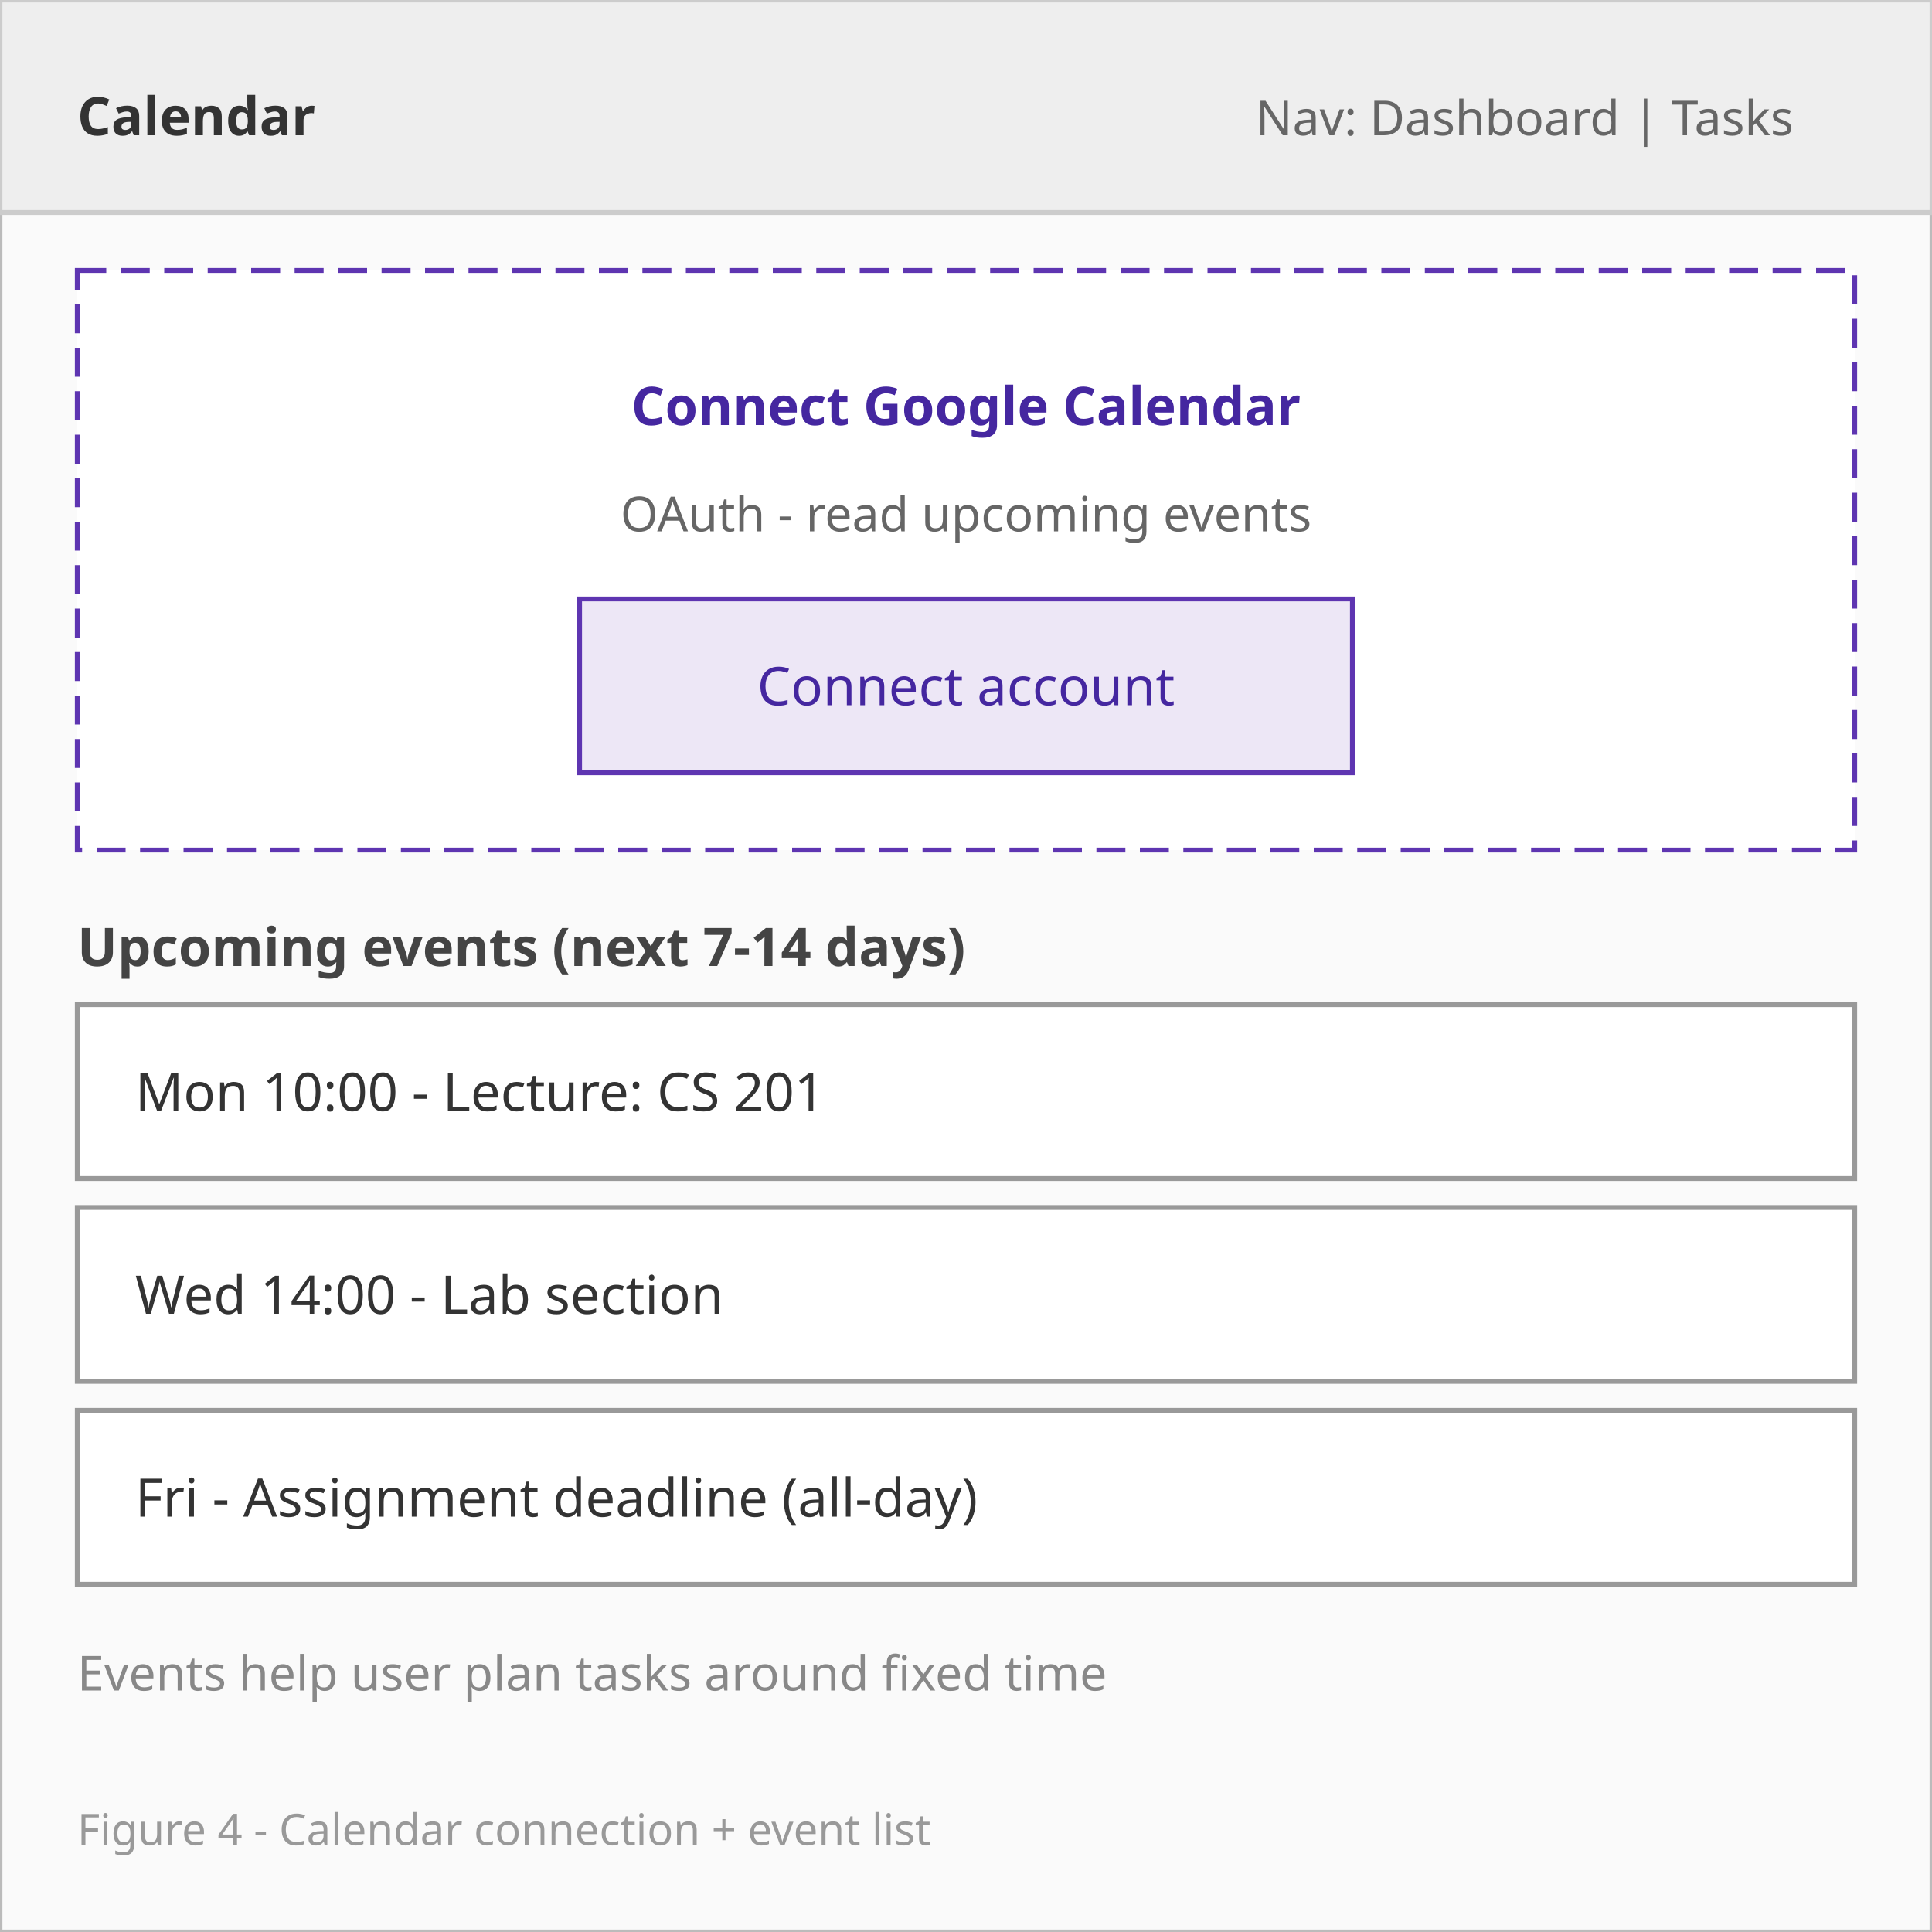
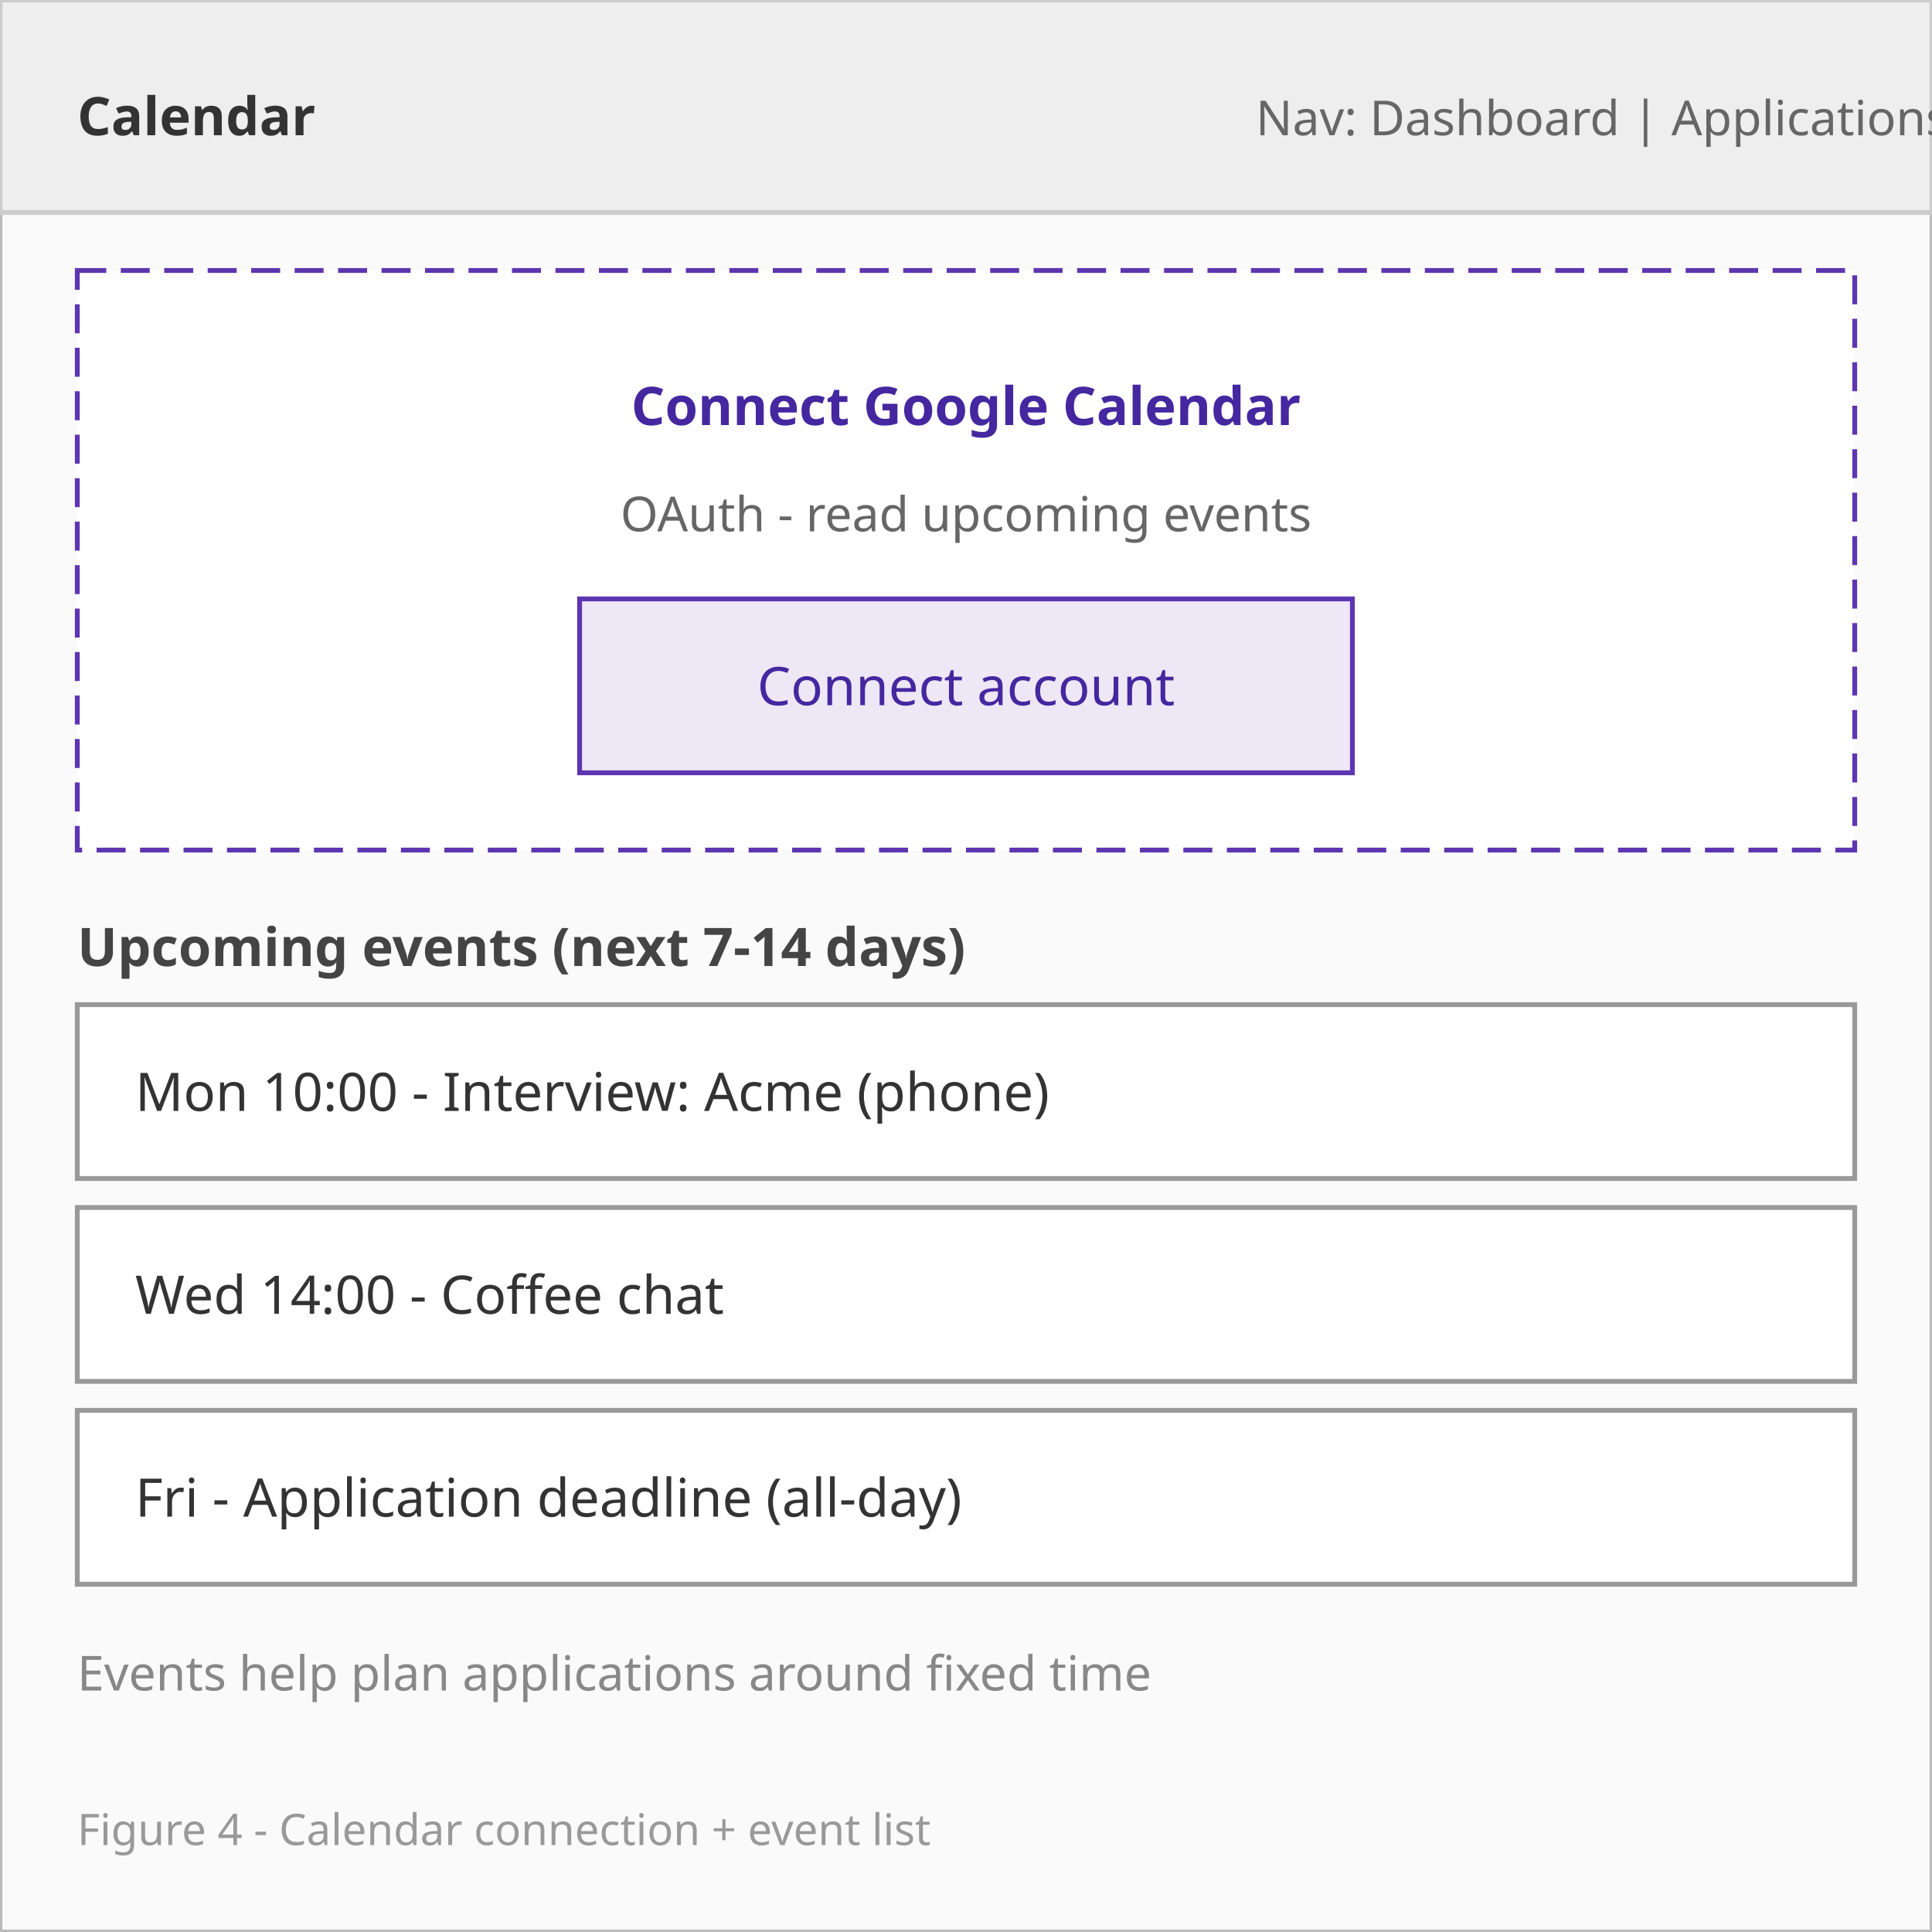
<svg xmlns="http://www.w3.org/2000/svg" viewBox="0 0 400 400" font-family="sans-serif" font-size="11">
  <rect width="400" height="400" fill="#fafafa" stroke="#bbb" />
  <rect x="0" y="0" width="400" height="44" fill="#eee" stroke="#ccc" />
  <text x="16" y="28" font-weight="700" fill="#333">Calendar</text>
-   <text x="260" y="28" fill="#666" font-size="10">Nav: Dashboard | Tasks</text>
+   <text x="260" y="28" fill="#666" font-size="10">Nav: Dashboard | Applications</text>
  <rect x="16" y="56" width="368" height="120" fill="#fff" stroke="#5e35b1" stroke-dasharray="6 3" />
  <text x="200" y="88" text-anchor="middle" font-weight="600" fill="#4527a0">Connect Google Calendar</text>
  <text x="200" y="110" text-anchor="middle" fill="#666" font-size="10">OAuth  -  read upcoming events</text>
  <rect x="120" y="124" width="160" height="36" fill="#ede7f6" stroke="#5e35b1" />
  <text x="200" y="146" text-anchor="middle" font-size="11" fill="#4527a0">Connect account</text>
  <text x="16" y="200" font-weight="600" fill="#444">Upcoming events (next 7-14 days)</text>
  <rect x="16" y="208" width="368" height="36" fill="#fff" stroke="#999" />
-   <text x="28" y="230" fill="#333">Mon 10:00  -  Lecture: CS 201</text>
+   <text x="28" y="230" fill="#333">Mon 10:00  -  Interview: Acme (phone)</text>
  <rect x="16" y="250" width="368" height="36" fill="#fff" stroke="#999" />
-   <text x="28" y="272" fill="#333">Wed 14:00  -  Lab section</text>
+   <text x="28" y="272" fill="#333">Wed 14:00  -  Coffee chat</text>
  <rect x="16" y="292" width="368" height="36" fill="#fff" stroke="#999" />
-   <text x="28" y="314" fill="#333">Fri  -  Assignment deadline (all-day)</text>
-   <text x="16" y="350" fill="#888" font-size="10">Events help user plan tasks around fixed time</text>
+   <text x="28" y="314" fill="#333">Fri  -  Application deadline (all-day)</text>
+   <text x="16" y="350" fill="#888" font-size="10">Events help plan applications around fixed time</text>
  <text x="16" y="382" font-size="9" fill="#999">Figure 4  -  Calendar connection + event list</text>
</svg>
